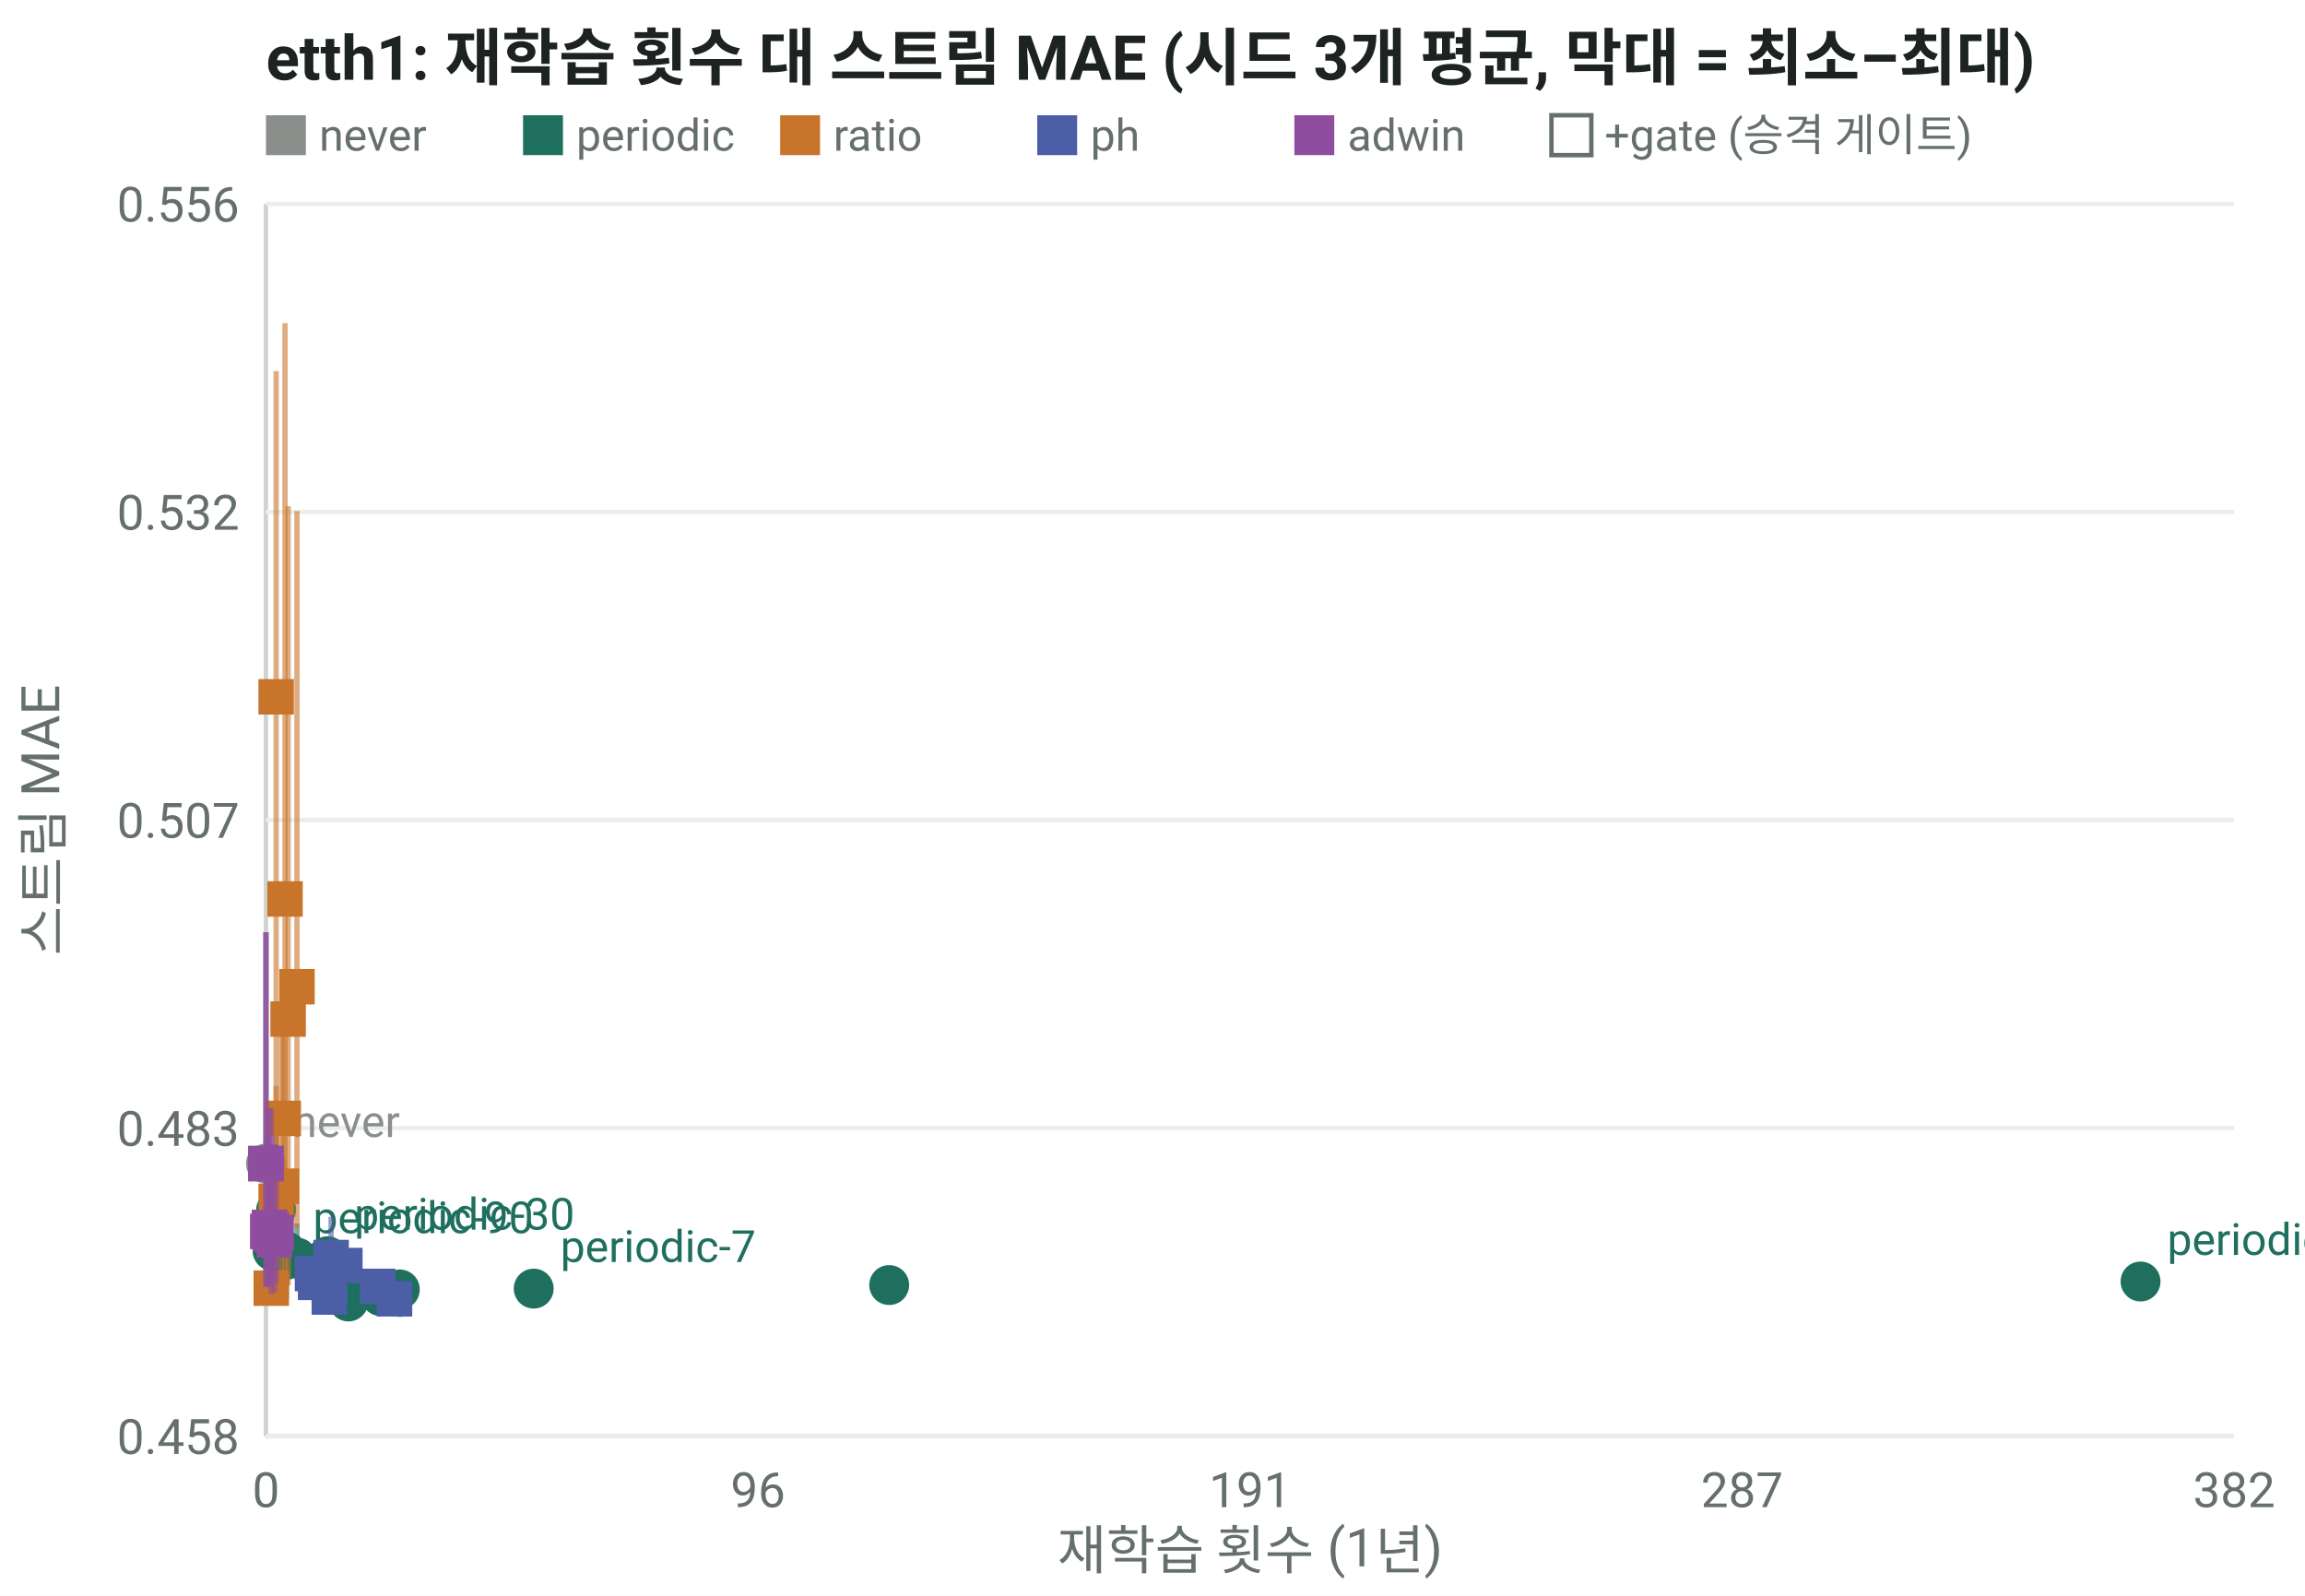
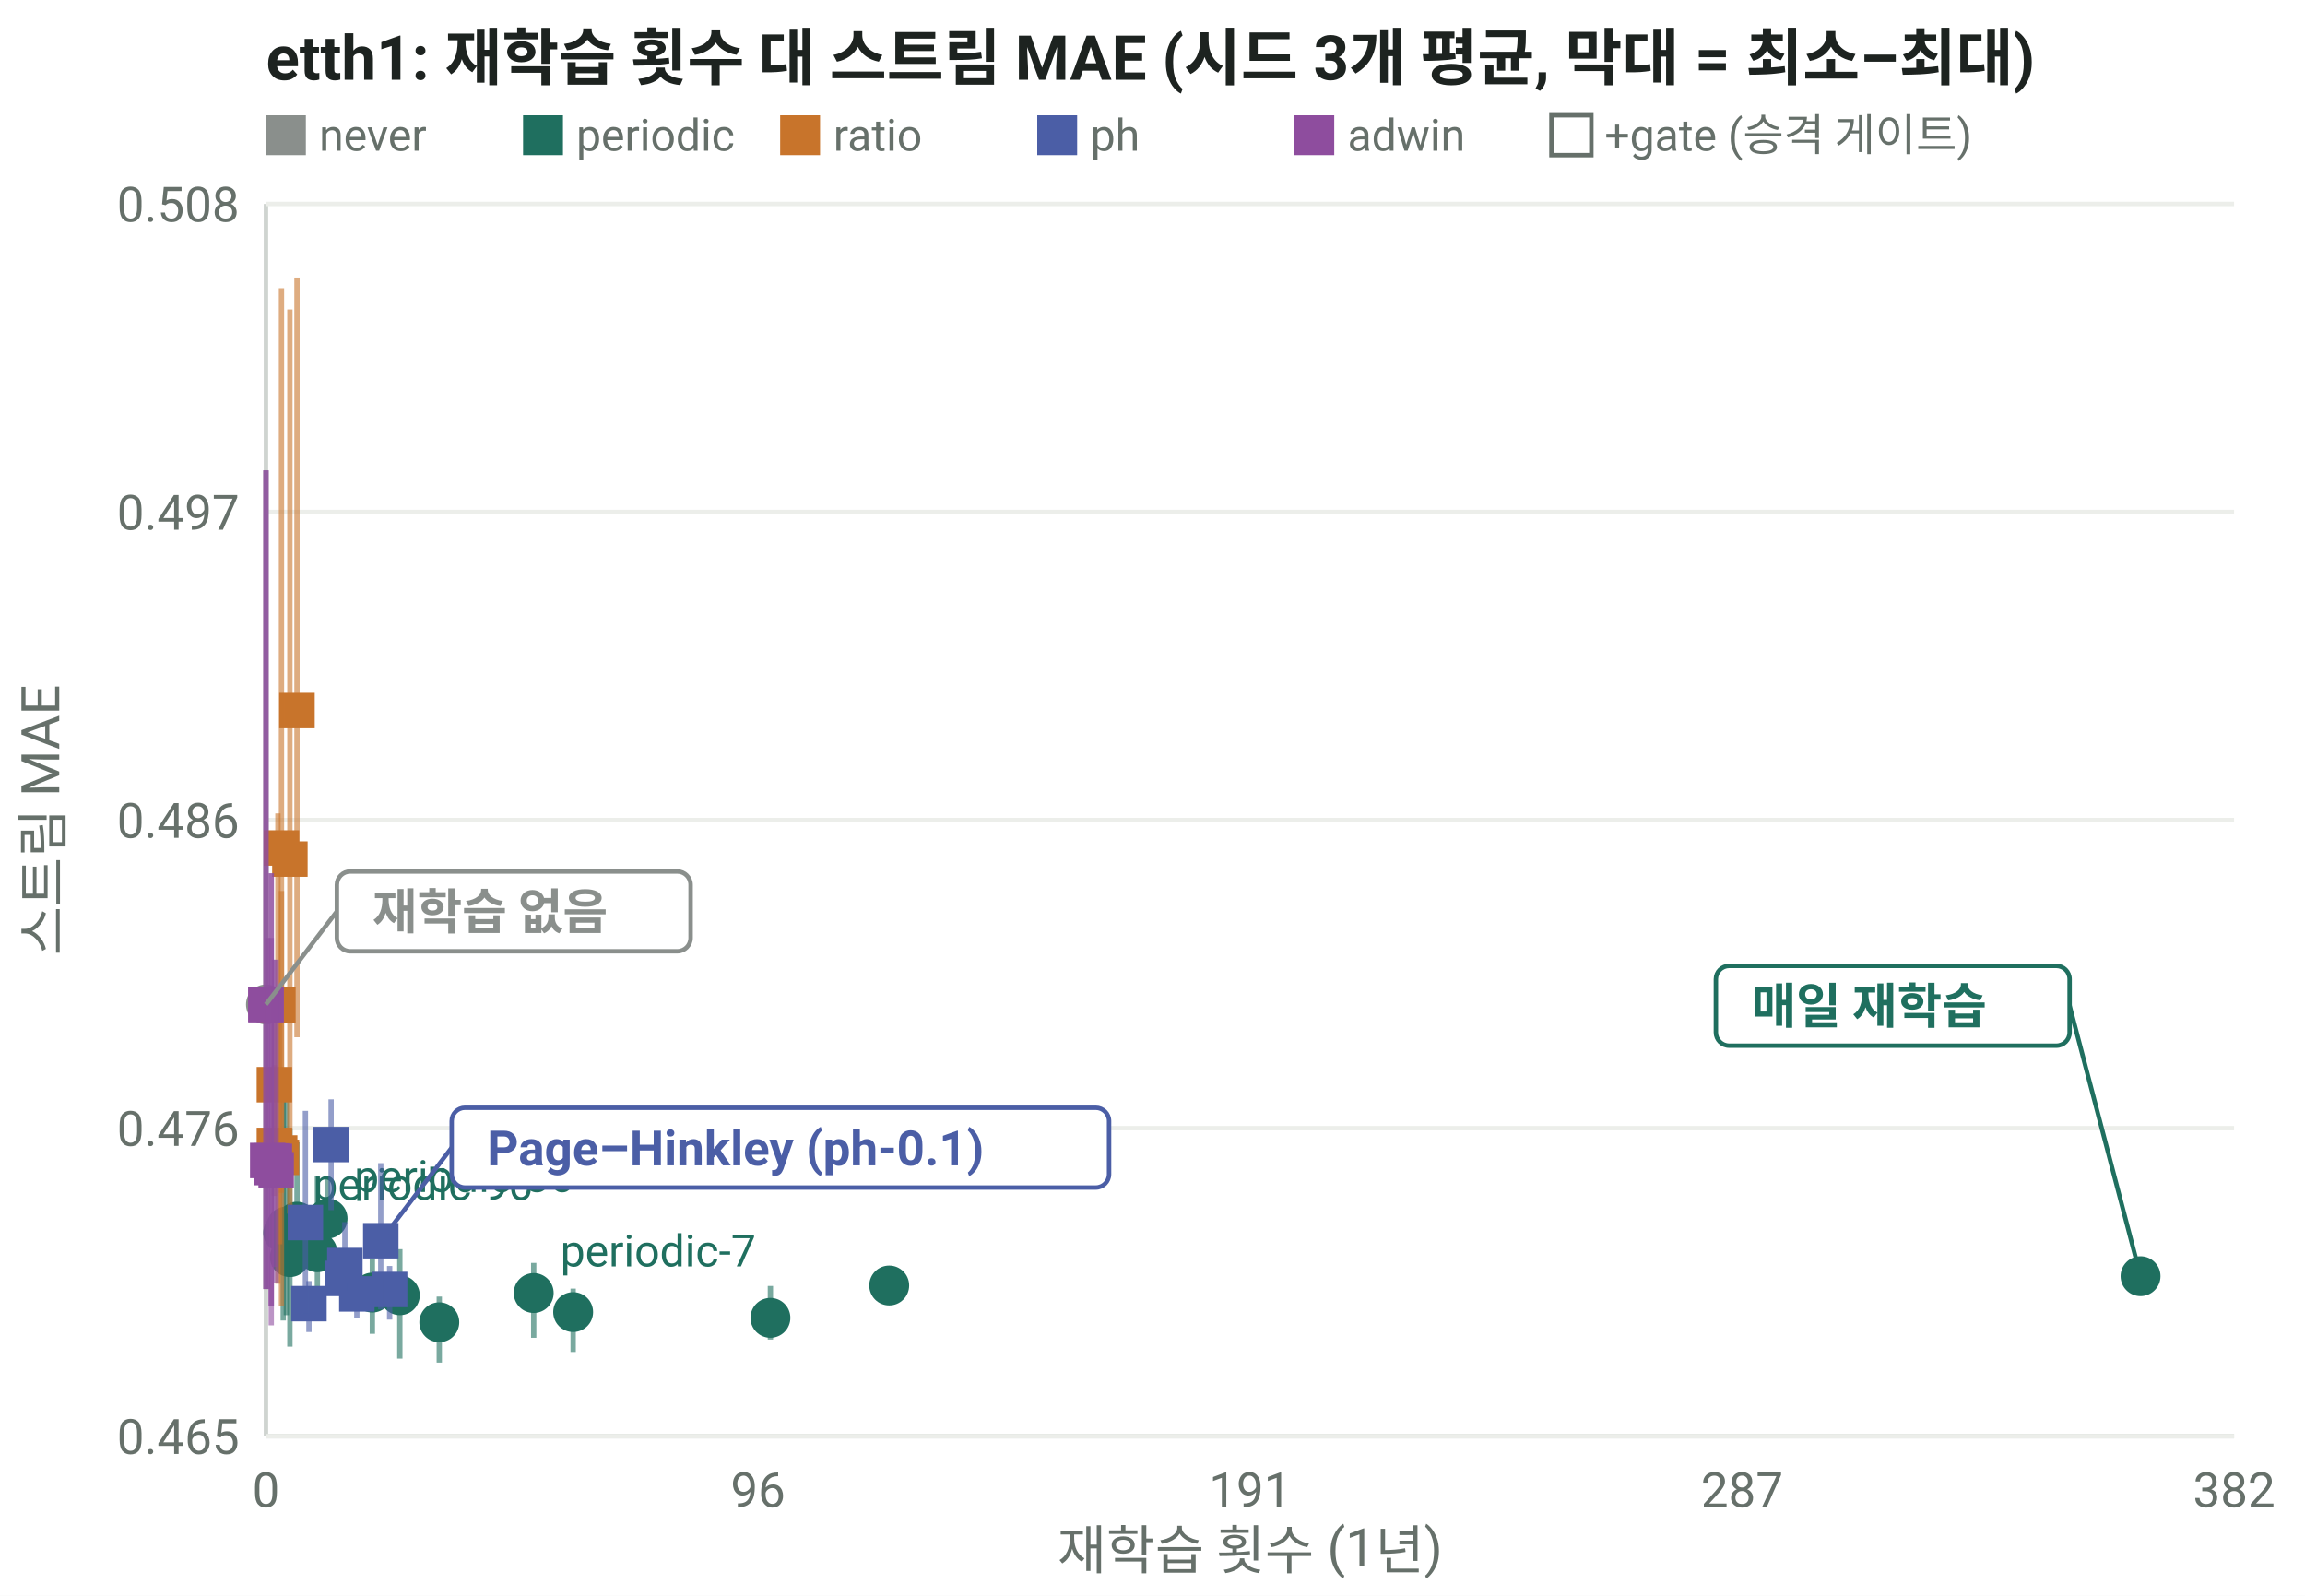
<svg xmlns="http://www.w3.org/2000/svg" viewBox="0 0 520 360" width="520" height="360" font-family="system-ui, -apple-system, Segoe UI, Roboto, Noto Sans KR, sans-serif" font-size="12">
  <rect width="520" height="360" fill="white" />
  <text x="60" y="18" font-size="14" font-weight="600" fill="#1d2320">etth1: 재학습 횟수 대 스트림 MAE (시드 3개 평균, 막대 = 최소–최대)</text>
  <text x="282.0" y="354" text-anchor="middle" fill="#66706a">재학습 횟수 (1년)</text>
  <text transform="translate(14,185.0) rotate(-90)" text-anchor="middle" fill="#66706a">스트림 MAE</text>
  <line x1="60" x2="504" y1="324" y2="324" stroke="#cfd4d0" />
  <line x1="60" x2="60" y1="46" y2="324" stroke="#cfd4d0" />
  <line x1="60" x2="504" y1="324.0" y2="324.0" stroke="#eceeea" />
-   <text x="54" y="328.0" text-anchor="end" fill="#66706a" font-size="11">0.458</text>
+   <text x="54" y="328.0" text-anchor="end" fill="#66706a" font-size="11">0.465</text>
  <text x="60.0" y="340" text-anchor="middle" fill="#66706a" font-size="11">0</text>
  <line x1="60" x2="504" y1="254.5" y2="254.5" stroke="#eceeea" />
-   <text x="54" y="258.5" text-anchor="end" fill="#66706a" font-size="11">0.483</text>
+   <text x="54" y="258.5" text-anchor="end" fill="#66706a" font-size="11">0.476</text>
  <text x="171.0" y="340" text-anchor="middle" fill="#66706a" font-size="11">96</text>
  <line x1="60" x2="504" y1="185.0" y2="185.0" stroke="#eceeea" />
-   <text x="54" y="189.0" text-anchor="end" fill="#66706a" font-size="11">0.507</text>
+   <text x="54" y="189.0" text-anchor="end" fill="#66706a" font-size="11">0.486</text>
  <text x="282.0" y="340" text-anchor="middle" fill="#66706a" font-size="11">191</text>
  <line x1="60" x2="504" y1="115.5" y2="115.5" stroke="#eceeea" />
-   <text x="54" y="119.5" text-anchor="end" fill="#66706a" font-size="11">0.532</text>
+   <text x="54" y="119.5" text-anchor="end" fill="#66706a" font-size="11">0.497</text>
  <text x="393.0" y="340" text-anchor="middle" fill="#66706a" font-size="11">287</text>
  <line x1="60" x2="504" y1="46.0" y2="46.0" stroke="#eceeea" />
-   <text x="54" y="50.0" text-anchor="end" fill="#66706a" font-size="11">0.556</text>
+   <text x="54" y="50.0" text-anchor="end" fill="#66706a" font-size="11">0.508</text>
  <text x="504.0" y="340" text-anchor="middle" fill="#66706a" font-size="11">382</text>
-   <line x1="60.0" x2="60.0" y1="290.3" y2="210.3" stroke="#8a8f8c" stroke-width="1.2" opacity=".6" />
-   <circle cx="60.0" cy="262.5" r="4.5" fill="#8a8f8c" />
-   <text x="66.0" y="256.5" font-size="10" fill="#8a8f8c">never</text>
-   <line x1="482.9" x2="482.9" y1="290.8" y2="288.1" stroke="#1f6f5f" stroke-width="1.2" opacity=".6" />
-   <circle cx="482.9" cy="289.1" r="4.5" fill="#1f6f5f" />
-   <text x="488.9" y="283.1" font-size="10" fill="#1f6f5f">periodic-1</text>
-   <line x1="85.9" x2="85.9" y1="294.2" y2="291.3" stroke="#1f6f5f" stroke-width="1.2" opacity=".6" />
-   <circle cx="85.9" cy="292.4" r="4.5" fill="#1f6f5f" />
-   <line x1="200.6" x2="200.6" y1="291.6" y2="289.1" stroke="#1f6f5f" stroke-width="1.2" opacity=".6" />
-   <circle cx="200.6" cy="289.9" r="4.5" fill="#1f6f5f" />
-   <line x1="81.3" x2="81.3" y1="296.4" y2="286.5" stroke="#1f6f5f" stroke-width="1.2" opacity=".6" />
-   <circle cx="81.3" cy="290.9" r="4.5" fill="#1f6f5f" />
-   <line x1="120.4" x2="120.4" y1="295.1" y2="287.7" stroke="#1f6f5f" stroke-width="1.2" opacity=".6" />
-   <circle cx="120.4" cy="290.7" r="4.5" fill="#1f6f5f" />
-   <text x="126.4" y="284.7" font-size="10" fill="#1f6f5f">periodic-7</text>
-   <line x1="78.6" x2="78.6" y1="295.0" y2="292.7" stroke="#1f6f5f" stroke-width="1.2" opacity=".6" />
-   <circle cx="78.6" cy="293.6" r="4.5" fill="#1f6f5f" />
-   <line x1="90.2" x2="90.2" y1="297.1" y2="286.4" stroke="#1f6f5f" stroke-width="1.2" opacity=".6" />
-   <circle cx="90.2" cy="290.9" r="4.5" fill="#1f6f5f" />
-   <line x1="74.7" x2="74.7" y1="295.9" y2="290.1" stroke="#1f6f5f" stroke-width="1.2" opacity=".6" />
-   <circle cx="74.7" cy="292.1" r="4.5" fill="#1f6f5f" />
-   <line x1="73.9" x2="73.9" y1="285.7" y2="279.3" stroke="#1f6f5f" stroke-width="1.2" opacity=".6" />
-   <circle cx="73.9" cy="283.4" r="4.5" fill="#1f6f5f" />
-   <text x="79.9" y="277.4" font-size="10" fill="#1f6f5f">periodic-30</text>
-   <line x1="64.6" x2="64.6" y1="290.2" y2="275.9" stroke="#1f6f5f" stroke-width="1.2" opacity=".6" />
-   <circle cx="64.6" cy="282.3" r="4.5" fill="#1f6f5f" />
-   <line x1="67.0" x2="67.0" y1="288.6" y2="276.0" stroke="#1f6f5f" stroke-width="1.2" opacity=".6" />
-   <circle cx="67.0" cy="283.7" r="4.5" fill="#1f6f5f" />
-   <line x1="62.3" x2="62.3" y1="283.9" y2="252.4" stroke="#1f6f5f" stroke-width="1.2" opacity=".6" />
-   <circle cx="62.3" cy="272.9" r="4.5" fill="#1f6f5f" />
-   <line x1="64.6" x2="64.6" y1="292.9" y2="269.0" stroke="#1f6f5f" stroke-width="1.2" opacity=".6" />
-   <circle cx="64.6" cy="284.2" r="4.5" fill="#1f6f5f" />
-   <text x="70.6" y="278.2" font-size="10" fill="#1f6f5f">periodic-90</text>
-   <line x1="61.5" x2="61.5" y1="291.3" y2="266.1" stroke="#1f6f5f" stroke-width="1.2" opacity=".6" />
-   <circle cx="61.5" cy="282.2" r="4.5" fill="#1f6f5f" />
-   <line x1="67.0" x2="67.0" y1="277.0" y2="115.3" stroke="#c8742b" stroke-width="1.2" opacity=".6" />
-   <rect x="63.0" y="218.6" width="8" height="8" fill="#c8742b" />
-   <line x1="63.9" x2="63.9" y1="276.0" y2="232.1" stroke="#c8742b" stroke-width="1.2" opacity=".6" />
-   <rect x="59.9" y="248.3" width="8" height="8" fill="#c8742b" />
-   <line x1="65.0" x2="65.0" y1="289.9" y2="114.2" stroke="#c8742b" stroke-width="1.2" opacity=".6" />
-   <rect x="61.0" y="225.9" width="8" height="8" fill="#c8742b" />
-   <line x1="63.5" x2="63.5" y1="294.1" y2="232.5" stroke="#c8742b" stroke-width="1.2" opacity=".6" />
-   <rect x="59.5" y="263.6" width="8" height="8" fill="#c8742b" />
-   <line x1="64.3" x2="64.3" y1="293.5" y2="72.9" stroke="#c8742b" stroke-width="1.2" opacity=".6" />
-   <rect x="60.3" y="198.8" width="8" height="8" fill="#c8742b" />
-   <line x1="62.3" x2="62.3" y1="288.9" y2="245.0" stroke="#c8742b" stroke-width="1.2" opacity=".6" />
-   <rect x="58.3" y="267.0" width="8" height="8" fill="#c8742b" />
-   <line x1="62.3" x2="62.3" y1="272.0" y2="83.7" stroke="#c8742b" stroke-width="1.2" opacity=".6" />
-   <rect x="58.3" y="153.2" width="8" height="8" fill="#c8742b" />
-   <line x1="61.2" x2="61.2" y1="291.4" y2="289.3" stroke="#c8742b" stroke-width="1.2" opacity=".6" />
-   <rect x="57.2" y="286.6" width="8" height="8" fill="#c8742b" />
-   <line x1="89.0" x2="89.0" y1="294.6" y2="289.9" stroke="#4b5ea6" stroke-width="1.2" opacity=".6" />
-   <rect x="85.0" y="289.0" width="8" height="8" fill="#4b5ea6" />
-   <line x1="74.3" x2="74.3" y1="295.0" y2="288.0" stroke="#4b5ea6" stroke-width="1.2" opacity=".6" />
-   <rect x="70.3" y="288.6" width="8" height="8" fill="#4b5ea6" />
-   <line x1="85.2" x2="85.2" y1="294.7" y2="286.7" stroke="#4b5ea6" stroke-width="1.2" opacity=".6" />
-   <rect x="81.2" y="286.2" width="8" height="8" fill="#4b5ea6" />
-   <line x1="74.3" x2="74.3" y1="293.0" y2="287.5" stroke="#4b5ea6" stroke-width="1.2" opacity=".6" />
-   <rect x="70.3" y="286.2" width="8" height="8" fill="#4b5ea6" />
-   <line x1="77.8" x2="77.8" y1="289.1" y2="280.2" stroke="#4b5ea6" stroke-width="1.2" opacity=".6" />
+   <line x1="60.0" x2="60.0" y1="290.8" y2="106.1" stroke="#8a8f8c" stroke-width="1.2" opacity=".6" />
+   <circle cx="60.0" cy="226.6" r="4.5" fill="#8a8f8c" />
+   <line x1="482.9" x2="482.9" y1="291.8" y2="285.7" stroke="#1f6f5f" stroke-width="1.2" opacity=".6" />
+   <circle cx="482.9" cy="287.9" r="4.5" fill="#1f6f5f" />
+   <line x1="173.8" x2="173.8" y1="302.2" y2="290.1" stroke="#1f6f5f" stroke-width="1.2" opacity=".6" />
+   <circle cx="173.8" cy="297.3" r="4.5" fill="#1f6f5f" />
+   <line x1="200.6" x2="200.6" y1="293.7" y2="288.0" stroke="#1f6f5f" stroke-width="1.2" opacity=".6" />
+   <circle cx="200.6" cy="290.0" r="4.5" fill="#1f6f5f" />
+   <line x1="129.3" x2="129.3" y1="305.0" y2="290.7" stroke="#1f6f5f" stroke-width="1.2" opacity=".6" />
+   <circle cx="129.3" cy="296.0" r="4.5" fill="#1f6f5f" />
+   <line x1="120.4" x2="120.4" y1="301.8" y2="284.9" stroke="#1f6f5f" stroke-width="1.2" opacity=".6" />
+   <circle cx="120.4" cy="291.7" r="4.5" fill="#1f6f5f" />
+   <text x="126.4" y="285.7" font-size="10" fill="#1f6f5f">periodic-7</text>
+   <line x1="99.1" x2="99.1" y1="307.4" y2="292.5" stroke="#1f6f5f" stroke-width="1.2" opacity=".6" />
+   <circle cx="99.1" cy="298.3" r="4.5" fill="#1f6f5f" />
+   <line x1="90.2" x2="90.2" y1="306.5" y2="281.8" stroke="#1f6f5f" stroke-width="1.2" opacity=".6" />
+   <circle cx="90.2" cy="292.2" r="4.5" fill="#1f6f5f" />
+   <line x1="84.0" x2="84.0" y1="300.9" y2="283.8" stroke="#1f6f5f" stroke-width="1.2" opacity=".6" />
+   <circle cx="84.0" cy="291.6" r="4.5" fill="#1f6f5f" />
+   <line x1="73.9" x2="73.9" y1="280.1" y2="265.4" stroke="#1f6f5f" stroke-width="1.2" opacity=".6" />
+   <circle cx="73.9" cy="274.9" r="4.5" fill="#1f6f5f" />
+   <text x="79.9" y="268.9" font-size="10" fill="#1f6f5f">periodic-30</text>
+   <line x1="71.6" x2="71.6" y1="294.9" y2="265.4" stroke="#1f6f5f" stroke-width="1.2" opacity=".6" />
+   <circle cx="71.6" cy="282.5" r="4.5" fill="#1f6f5f" />
+   <line x1="67.0" x2="67.0" y1="286.9" y2="257.7" stroke="#1f6f5f" stroke-width="1.2" opacity=".6" />
+   <circle cx="67.0" cy="275.6" r="4.5" fill="#1f6f5f" />
+   <line x1="65.4" x2="65.4" y1="303.8" y2="254.5" stroke="#1f6f5f" stroke-width="1.2" opacity=".6" />
+   <circle cx="65.4" cy="283.6" r="4.5" fill="#1f6f5f" />
+   <line x1="64.6" x2="64.6" y1="296.7" y2="241.5" stroke="#1f6f5f" stroke-width="1.2" opacity=".6" />
+   <circle cx="64.6" cy="276.7" r="4.5" fill="#1f6f5f" />
+   <text x="70.6" y="270.7" font-size="10" fill="#1f6f5f">periodic-90</text>
+   <line x1="63.9" x2="63.9" y1="297.9" y2="241.5" stroke="#1f6f5f" stroke-width="1.2" opacity=".6" />
+   <circle cx="63.9" cy="278.1" r="4.5" fill="#1f6f5f" />
+   <line x1="67.0" x2="67.0" y1="234.0" y2="62.6" stroke="#c8742b" stroke-width="1.2" opacity=".6" />
+   <rect x="63.0" y="156.3" width="8" height="8" fill="#c8742b" />
+   <line x1="63.5" x2="63.5" y1="269.1" y2="65.0" stroke="#c8742b" stroke-width="1.2" opacity=".6" />
+   <rect x="59.5" y="187.3" width="8" height="8" fill="#c8742b" />
+   <line x1="65.4" x2="65.4" y1="273.8" y2="69.8" stroke="#c8742b" stroke-width="1.2" opacity=".6" />
+   <rect x="61.4" y="189.8" width="8" height="8" fill="#c8742b" />
+   <line x1="63.1" x2="63.1" y1="280.7" y2="224.9" stroke="#c8742b" stroke-width="1.2" opacity=".6" />
+   <rect x="59.1" y="256.1" width="8" height="8" fill="#c8742b" />
+   <line x1="63.5" x2="63.5" y1="294.6" y2="201.0" stroke="#c8742b" stroke-width="1.2" opacity=".6" />
+   <rect x="59.5" y="257.1" width="8" height="8" fill="#c8742b" />
+   <line x1="62.7" x2="62.7" y1="289.6" y2="183.5" stroke="#c8742b" stroke-width="1.2" opacity=".6" />
+   <rect x="58.7" y="222.7" width="8" height="8" fill="#c8742b" />
+   <line x1="61.9" x2="61.9" y1="265.2" y2="228.6" stroke="#c8742b" stroke-width="1.2" opacity=".6" />
+   <rect x="57.9" y="240.7" width="8" height="8" fill="#c8742b" />
+   <line x1="61.9" x2="61.9" y1="269.8" y2="240.3" stroke="#c8742b" stroke-width="1.2" opacity=".6" />
+   <rect x="57.9" y="254.4" width="8" height="8" fill="#c8742b" />
+   <line x1="87.9" x2="87.9" y1="297.7" y2="285.6" stroke="#4b5ea6" stroke-width="1.2" opacity=".6" />
+   <rect x="83.9" y="286.9" width="8" height="8" fill="#4b5ea6" />
+   <line x1="80.5" x2="80.5" y1="297.4" y2="283.5" stroke="#4b5ea6" stroke-width="1.2" opacity=".6" />
+   <rect x="76.5" y="287.9" width="8" height="8" fill="#4b5ea6" />
+   <line x1="85.9" x2="85.9" y1="295.4" y2="262.4" stroke="#4b5ea6" stroke-width="1.2" opacity=".6" />
+   <rect x="81.9" y="275.9" width="8" height="8" fill="#4b5ea6" />
+   <line x1="77.4" x2="77.4" y1="294.7" y2="283.5" stroke="#4b5ea6" stroke-width="1.2" opacity=".6" />
+   <rect x="73.4" y="284.4" width="8" height="8" fill="#4b5ea6" />
+   <line x1="77.8" x2="77.8" y1="291.2" y2="275.7" stroke="#4b5ea6" stroke-width="1.2" opacity=".6" />
  <rect x="73.8" y="281.5" width="8" height="8" fill="#4b5ea6" />
-   <line x1="71.2" x2="71.2" y1="292.6" y2="285.7" stroke="#4b5ea6" stroke-width="1.2" opacity=".6" />
-   <rect x="67.2" y="285.3" width="8" height="8" fill="#4b5ea6" />
-   <line x1="74.7" x2="74.7" y1="290.9" y2="274.5" stroke="#4b5ea6" stroke-width="1.2" opacity=".6" />
-   <rect x="70.7" y="279.7" width="8" height="8" fill="#4b5ea6" />
-   <line x1="70.5" x2="70.5" y1="288.7" y2="286.4" stroke="#4b5ea6" stroke-width="1.2" opacity=".6" />
-   <rect x="66.5" y="283.3" width="8" height="8" fill="#4b5ea6" />
-   <line x1="60.0" x2="60.0" y1="290.3" y2="210.3" stroke="#8e4d9e" stroke-width="1.2" opacity=".6" />
-   <rect x="56.0" y="258.5" width="8" height="8" fill="#8e4d9e" />
-   <line x1="60.0" x2="60.0" y1="290.3" y2="210.3" stroke="#8e4d9e" stroke-width="1.2" opacity=".6" />
-   <rect x="56.0" y="258.5" width="8" height="8" fill="#8e4d9e" />
-   <line x1="61.2" x2="61.2" y1="292.0" y2="250.0" stroke="#8e4d9e" stroke-width="1.2" opacity=".6" />
-   <rect x="57.2" y="273.5" width="8" height="8" fill="#8e4d9e" />
-   <line x1="60.8" x2="60.8" y1="290.4" y2="250.0" stroke="#8e4d9e" stroke-width="1.2" opacity=".6" />
-   <rect x="56.8" y="272.9" width="8" height="8" fill="#8e4d9e" />
-   <line x1="61.2" x2="61.2" y1="289.9" y2="256.2" stroke="#8e4d9e" stroke-width="1.2" opacity=".6" />
-   <rect x="57.2" y="274.4" width="8" height="8" fill="#8e4d9e" />
-   <line x1="60.4" x2="60.4" y1="290.3" y2="256.2" stroke="#8e4d9e" stroke-width="1.2" opacity=".6" />
-   <rect x="56.4" y="273.8" width="8" height="8" fill="#8e4d9e" />
-   <line x1="62.3" x2="62.3" y1="289.5" y2="258.2" stroke="#8e4d9e" stroke-width="1.2" opacity=".6" />
-   <rect x="58.3" y="274.1" width="8" height="8" fill="#8e4d9e" />
-   <line x1="61.9" x2="61.9" y1="291.5" y2="258.2" stroke="#8e4d9e" stroke-width="1.2" opacity=".6" />
-   <rect x="57.9" y="275.7" width="8" height="8" fill="#8e4d9e" />
+   <line x1="69.7" x2="69.7" y1="300.5" y2="289.0" stroke="#4b5ea6" stroke-width="1.2" opacity=".6" />
+   <rect x="65.7" y="290.1" width="8" height="8" fill="#4b5ea6" />
+   <line x1="74.7" x2="74.7" y1="273.0" y2="248.0" stroke="#4b5ea6" stroke-width="1.2" opacity=".6" />
+   <rect x="70.7" y="254.2" width="8" height="8" fill="#4b5ea6" />
+   <line x1="68.9" x2="68.9" y1="296.3" y2="250.6" stroke="#4b5ea6" stroke-width="1.2" opacity=".6" />
+   <rect x="64.9" y="271.8" width="8" height="8" fill="#4b5ea6" />
+   <line x1="60.0" x2="60.0" y1="290.8" y2="106.1" stroke="#8e4d9e" stroke-width="1.2" opacity=".6" />
+   <rect x="56.0" y="222.6" width="8" height="8" fill="#8e4d9e" />
+   <line x1="60.0" x2="60.0" y1="290.8" y2="106.1" stroke="#8e4d9e" stroke-width="1.2" opacity=".6" />
+   <rect x="56.0" y="222.6" width="8" height="8" fill="#8e4d9e" />
+   <line x1="61.2" x2="61.2" y1="294.6" y2="197.0" stroke="#8e4d9e" stroke-width="1.2" opacity=".6" />
+   <rect x="57.2" y="257.9" width="8" height="8" fill="#8e4d9e" />
+   <line x1="61.2" x2="61.2" y1="294.6" y2="197.0" stroke="#8e4d9e" stroke-width="1.2" opacity=".6" />
+   <rect x="57.2" y="257.9" width="8" height="8" fill="#8e4d9e" />
+   <line x1="61.2" x2="61.2" y1="299.0" y2="211.6" stroke="#8e4d9e" stroke-width="1.2" opacity=".6" />
+   <rect x="57.2" y="259.4" width="8" height="8" fill="#8e4d9e" />
+   <line x1="60.4" x2="60.4" y1="290.8" y2="211.6" stroke="#8e4d9e" stroke-width="1.2" opacity=".6" />
+   <rect x="56.4" y="257.8" width="8" height="8" fill="#8e4d9e" />
+   <line x1="62.3" x2="62.3" y1="289.4" y2="216.5" stroke="#8e4d9e" stroke-width="1.2" opacity=".6" />
+   <rect x="58.3" y="259.9" width="8" height="8" fill="#8e4d9e" />
+   <line x1="61.9" x2="61.9" y1="285.8" y2="216.5" stroke="#8e4d9e" stroke-width="1.2" opacity=".6" />
+   <rect x="57.9" y="258.0" width="8" height="8" fill="#8e4d9e" />
+   <line x1="60.0" y1="226.6" x2="76.0" y2="205.6" stroke="#8a8f8c" stroke-width="1" />
+   <rect x="76.0" y="196.6" width="79.8" height="18" rx="3" fill="white" stroke="#8a8f8c" stroke-width="1" />
+   <text x="84.0" y="209.6" font-size="11" font-weight="700" fill="#8a8f8c">재학습 없음</text>
+   <line x1="85.9" y1="279.9" x2="101.9" y2="258.9" stroke="#4b5ea6" stroke-width="1" />
+   <rect x="101.9" y="249.9" width="148.3" height="18" rx="3" fill="white" stroke="#4b5ea6" stroke-width="1" />
+   <text x="109.9" y="262.9" font-size="11" font-weight="700" fill="#4b5ea6">Page–Hinkley (ph-0.1)</text>
+   <line x1="482.9" y1="287.9" x2="466.9" y2="226.9" stroke="#1f6f5f" stroke-width="1" />
+   <rect x="387.1" y="217.9" width="79.8" height="18" rx="3" fill="white" stroke="#1f6f5f" stroke-width="1" />
+   <text x="395.1" y="230.9" font-size="11" font-weight="700" fill="#1f6f5f">매일 재학습</text>
  <rect x="60" y="26" width="9" height="9" fill="#8a8f8c" />
  <text x="72" y="34" font-size="10" fill="#66706a">never</text>
  <rect x="118" y="26" width="9" height="9" fill="#1f6f5f" />
  <text x="130" y="34" font-size="10" fill="#66706a">periodic</text>
  <rect x="176" y="26" width="9" height="9" fill="#c8742b" />
  <text x="188" y="34" font-size="10" fill="#66706a">ratio</text>
  <rect x="234" y="26" width="9" height="9" fill="#4b5ea6" />
  <text x="246" y="34" font-size="10" fill="#66706a">ph</text>
  <rect x="292" y="26" width="9" height="9" fill="#8e4d9e" />
  <text x="304" y="34" font-size="10" fill="#66706a">adwin</text>
  <rect x="350" y="26" width="9" height="9" fill="white" stroke="#66706a" />
  <text x="362" y="34" font-size="10" fill="#66706a">+gate (승격 게이트)</text>
</svg>
